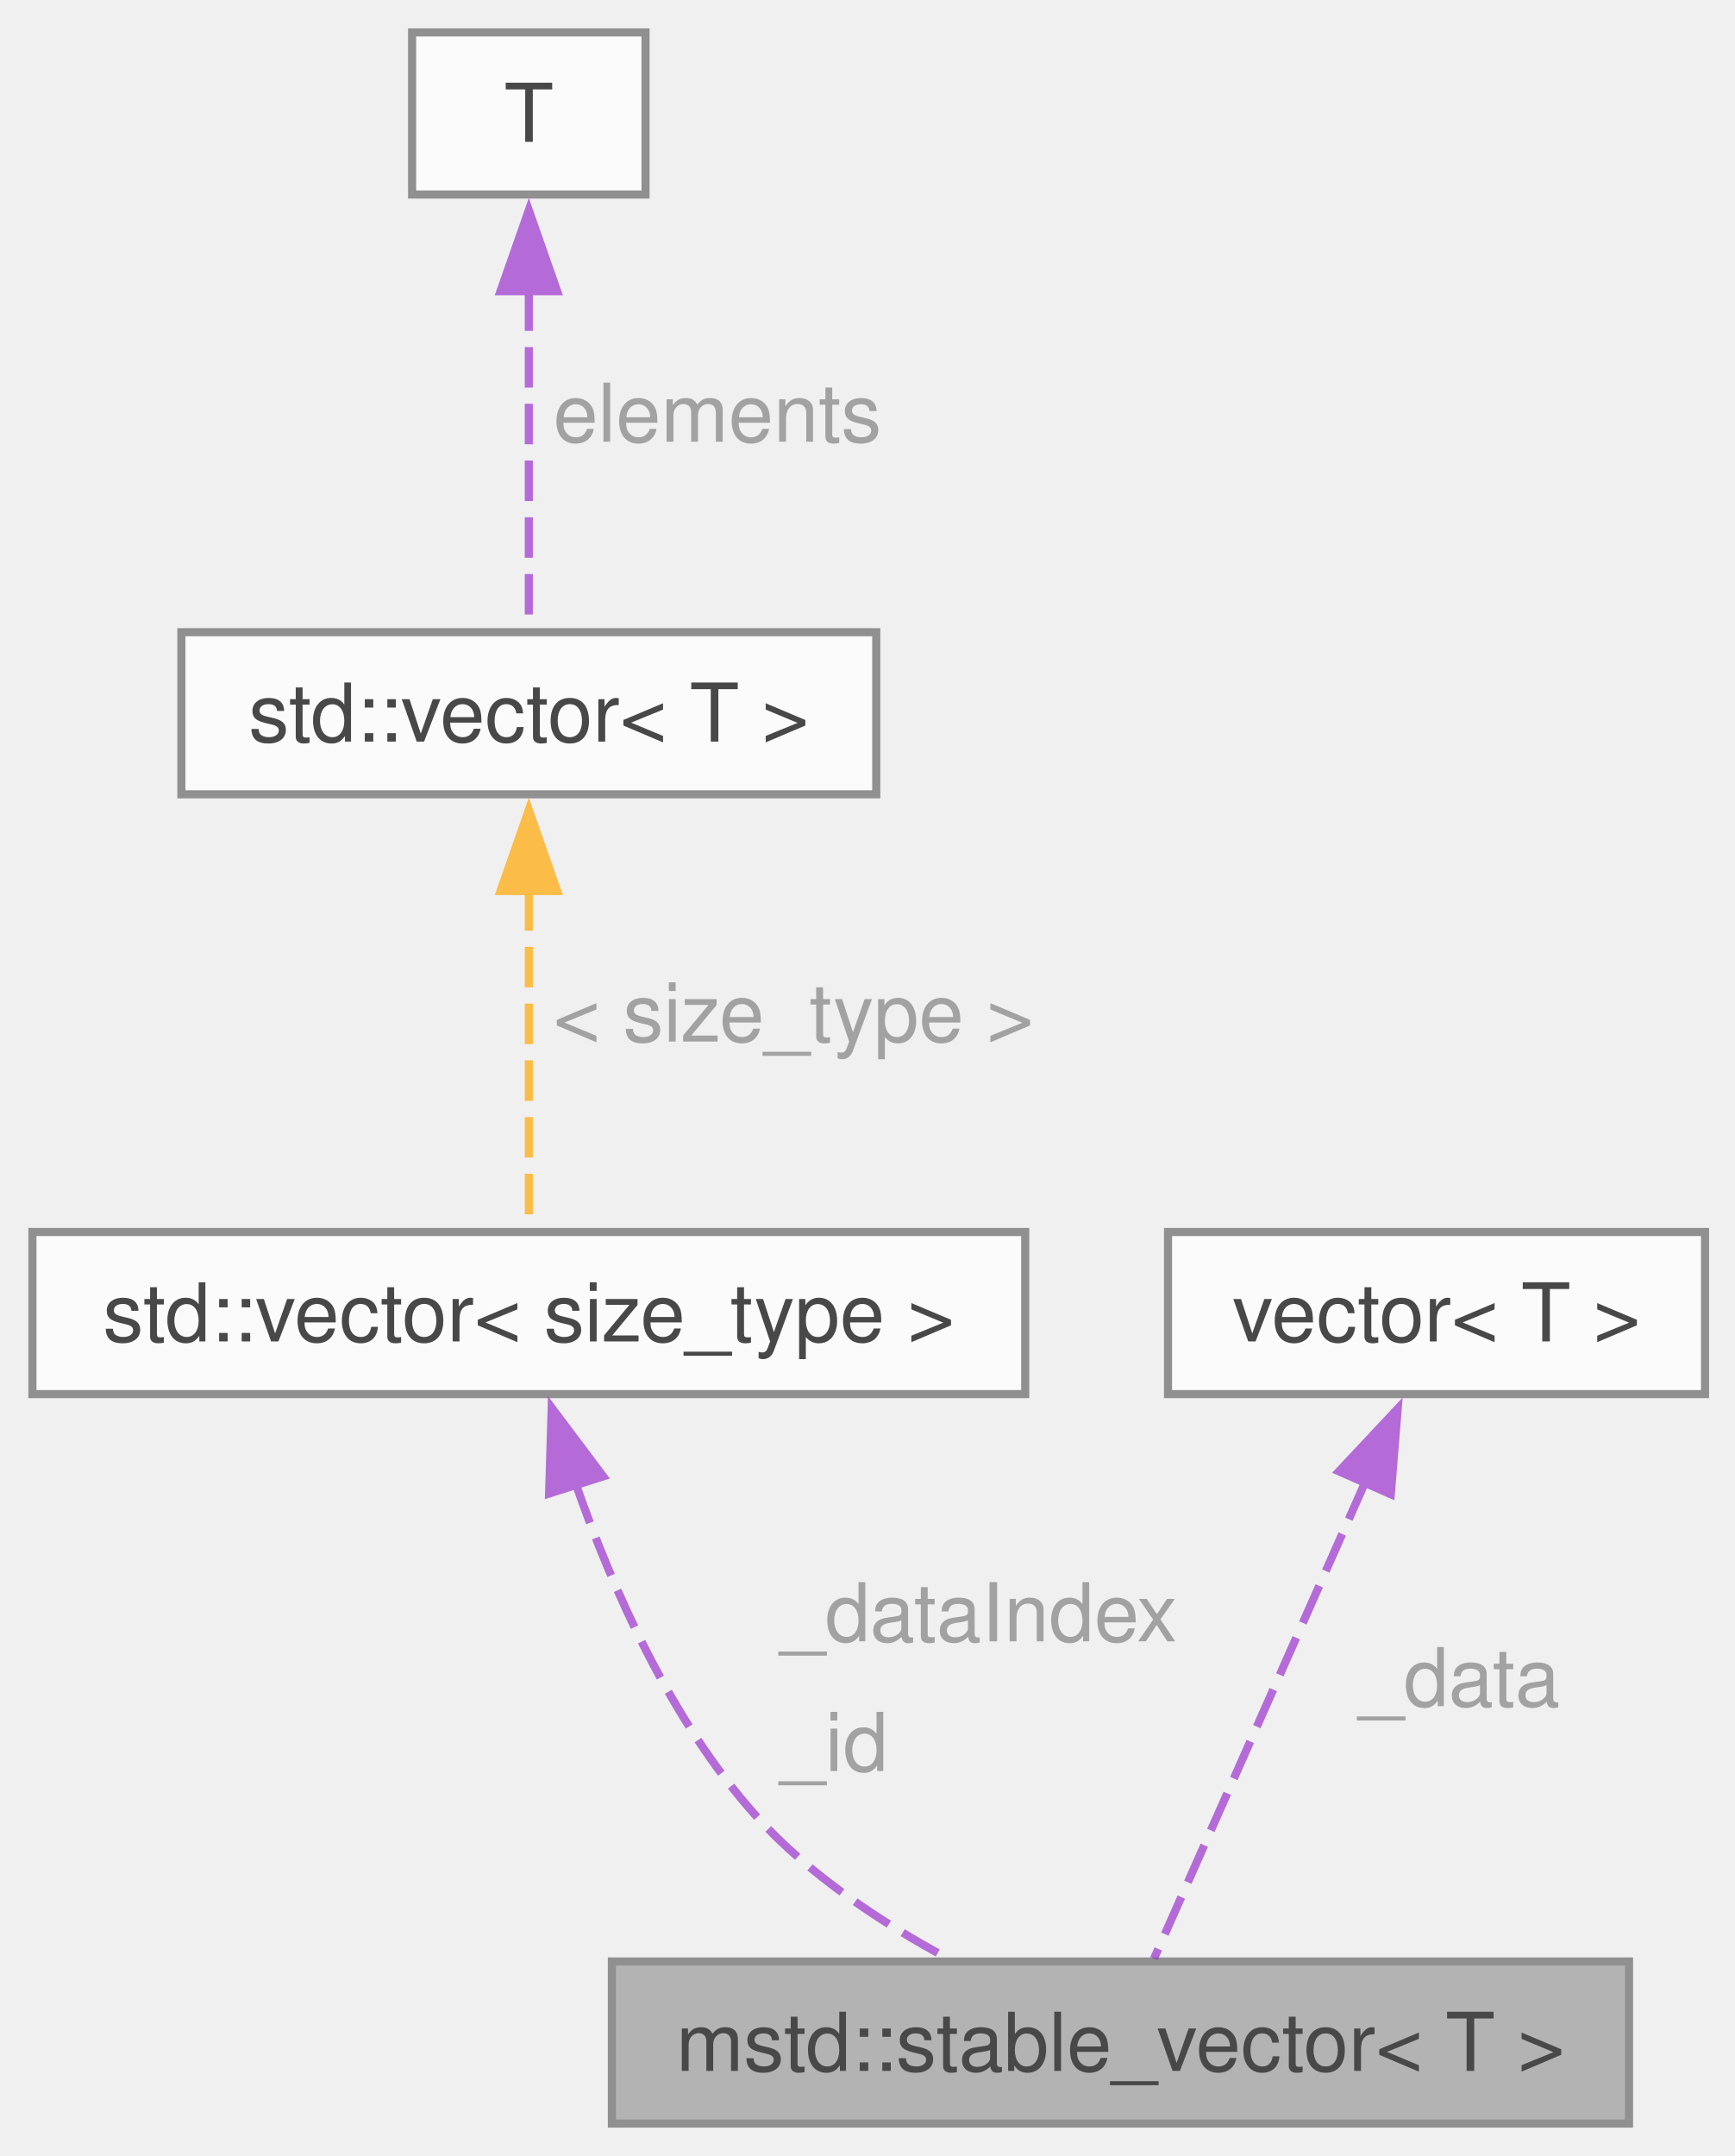
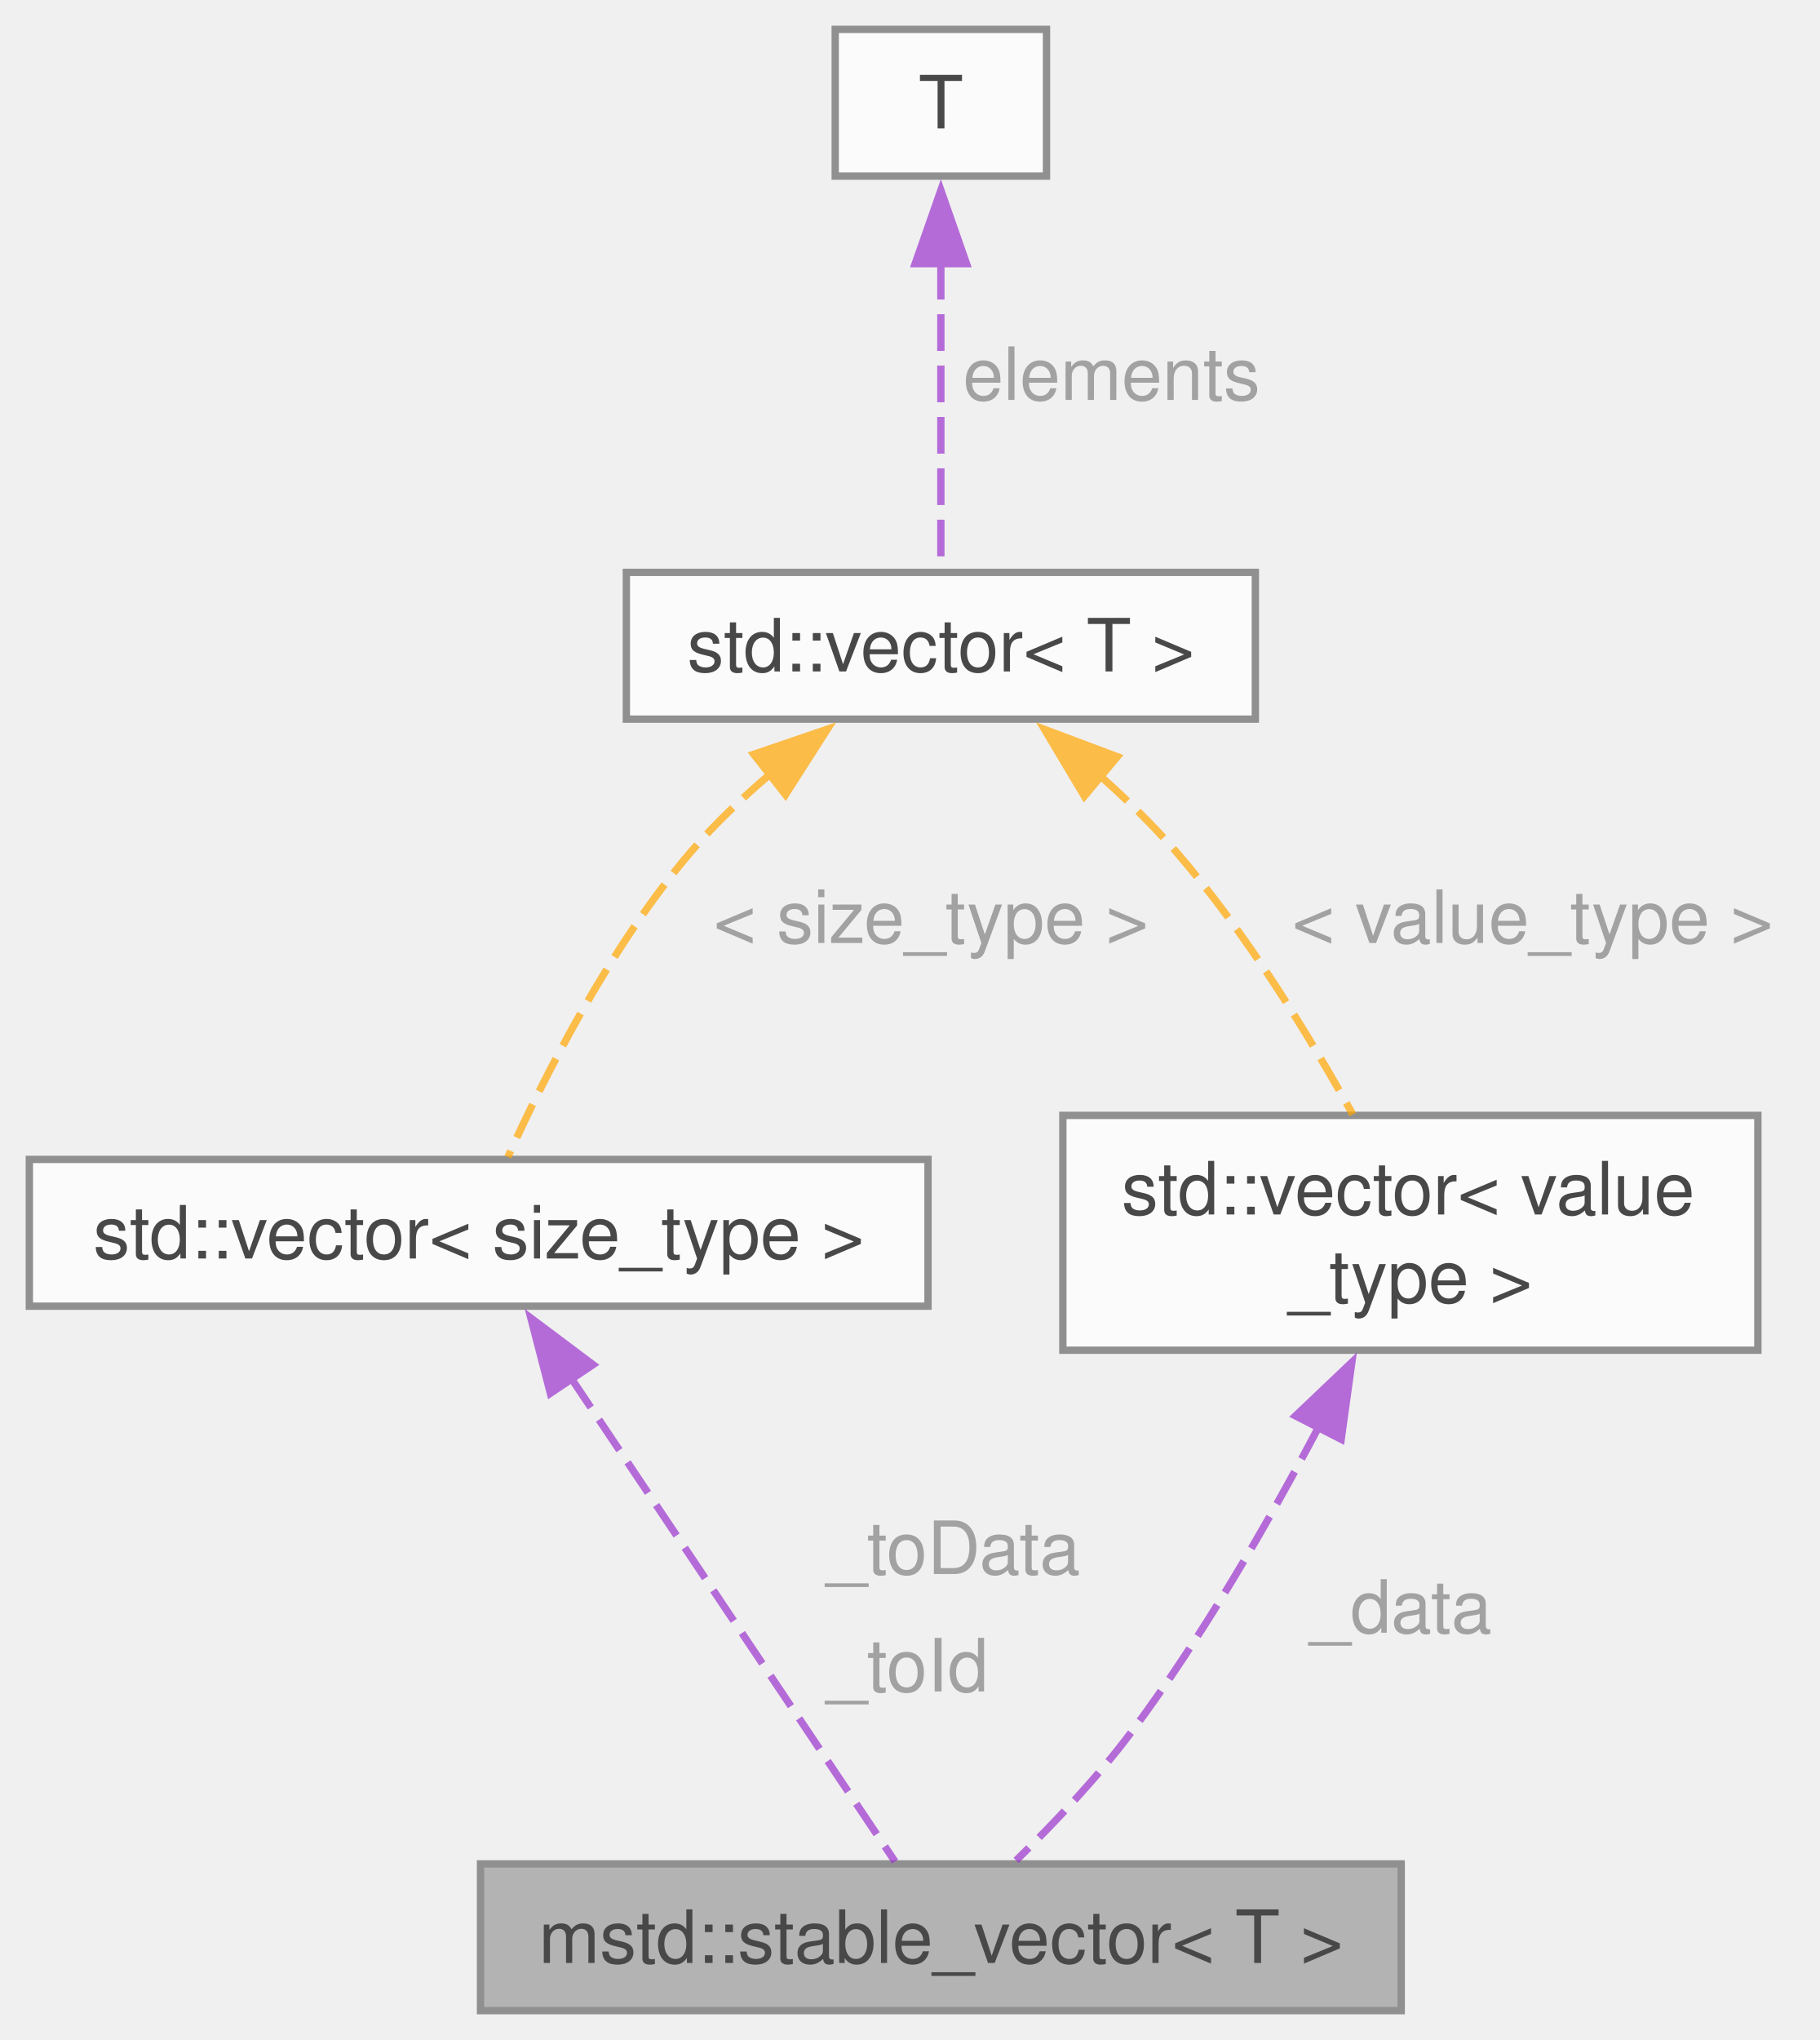
- <svg xmlns="http://www.w3.org/2000/svg" xmlns:xlink="http://www.w3.org/1999/xlink" width="214pt" height="266pt" viewBox="0.00 0.00 214.00 266.00">
+ <svg xmlns="http://www.w3.org/2000/svg" xmlns:xlink="http://www.w3.org/1999/xlink" width="248pt" height="278pt" viewBox="0.00 0.00 248.00 278.00">
  <svg id="main" version="1.1" xml:space="preserve">
    <style type="text/css">
.node, .edge {opacity: 0.7;}
.node.selected, .edge.selected {opacity: 1;}
.edge:hover path { stroke: red; }
.edge:hover polygon { stroke: red; fill: red; }
</style>
    <svg id="graph" class="graph">
-       <g id="graph0" class="graph" transform="scale(1 1) rotate(0) translate(4 262)">
+       <g id="graph0" class="graph" transform="scale(1 1) rotate(0) translate(4 274)">
        <g id="Node000001" class="node">
          <g id="a_Node000001">
            <a xlink:title=" ">
-               <polygon fill="#999999" stroke="#666666" points="197,-20 71.5,-20 71.5,0 197,0 197,-20" />
-               <text xml:space="preserve" text-anchor="middle" x="134.25" y="-6.5" font-family="Helvetica,sans-Serif" font-size="10.00">mstd::stable_vector&lt; T &gt;</text>
+               <polygon fill="#999999" stroke="#666666" points="187,-20 61.5,-20 61.5,0 187,0 187,-20" />
+               <text xml:space="preserve" text-anchor="middle" x="124.25" y="-6.5" font-family="Helvetica,sans-Serif" font-size="10.00">mstd::stable_vector&lt; T &gt;</text>
            </a>
          </g>
        </g>
        <g id="Node000002" class="node">
          <g id="a_Node000002">
            <a xlink:title=" ">
-               <polygon fill="white" stroke="#666666" points="122.5,-110 0,-110 0,-90 122.5,-90 122.5,-110" />
-               <text xml:space="preserve" text-anchor="middle" x="61.25" y="-96.5" font-family="Helvetica,sans-Serif" font-size="10.00">std::vector&lt; size_type &gt;</text>
+               <polygon fill="white" stroke="#666666" points="122.5,-116 0,-116 0,-96 122.5,-96 122.5,-116" />
+               <text xml:space="preserve" text-anchor="middle" x="61.25" y="-102.5" font-family="Helvetica,sans-Serif" font-size="10.00">std::vector&lt; size_type &gt;</text>
            </a>
          </g>
        </g>
        <g id="edge1_Node000001_Node000002" class="edge">
          <g id="a_edge1_Node000001_Node000002">
            <a xlink:title=" ">
-               <path fill="none" stroke="#9a32cd" stroke-dasharray="5,2" d="M67.08,-78.82C71.55,-66.01 78.76,-49.71 89.25,-38 95.81,-30.67 104.85,-24.72 113.1,-20.29" />
-               <polygon fill="#9a32cd" stroke="#9a32cd" points="63.75,-77.73 64.07,-88.32 70.43,-79.85 63.75,-77.73" />
+               <path fill="none" stroke="#9a32cd" stroke-dasharray="5,2" d="M73.75,-86.35C87.11,-66.42 107.74,-35.64 118,-20.32" />
+               <polygon fill="#9a32cd" stroke="#9a32cd" points="71.02,-84.13 68.36,-94.39 76.84,-88.03 71.02,-84.13" />
            </a>
          </g>
-           <text xml:space="preserve" text-anchor="start" x="92.25" y="-59.5" font-family="Helvetica,sans-Serif" font-size="10.00" fill="grey">_dataIndex</text>
-           <text xml:space="preserve" text-anchor="start" x="92.25" y="-43.5" font-family="Helvetica,sans-Serif" font-size="10.00" fill="grey">_id</text>
+           <text xml:space="preserve" text-anchor="start" x="108.63" y="-59.5" font-family="Helvetica,sans-Serif" font-size="10.00" fill="grey">_toData</text>
+           <text xml:space="preserve" text-anchor="start" x="108.63" y="-43.5" font-family="Helvetica,sans-Serif" font-size="10.00" fill="grey">_toId</text>
        </g>
        <g id="Node000003" class="node">
          <g id="a_Node000003">
            <a xlink:title=" ">
-               <polygon fill="white" stroke="#666666" points="104.12,-184 18.38,-184 18.38,-164 104.12,-164 104.12,-184" />
-               <text xml:space="preserve" text-anchor="middle" x="61.25" y="-170.5" font-family="Helvetica,sans-Serif" font-size="10.00">std::vector&lt; T &gt;</text>
+               <polygon fill="white" stroke="#666666" points="167.12,-196 81.38,-196 81.38,-176 167.12,-176 167.12,-196" />
+               <text xml:space="preserve" text-anchor="middle" x="124.25" y="-182.5" font-family="Helvetica,sans-Serif" font-size="10.00">std::vector&lt; T &gt;</text>
            </a>
          </g>
        </g>
        <g id="edge2_Node000002_Node000003" class="edge">
          <g id="a_edge2_Node000002_Node000003">
            <a xlink:title=" ">
-               <path fill="none" stroke="orange" stroke-dasharray="5,2" d="M61.25,-152.18C61.25,-138.29 61.25,-120.71 61.25,-110.19" />
-               <polygon fill="orange" stroke="orange" points="57.75,-152.07 61.25,-162.07 64.75,-152.07 57.75,-152.07" />
+               <path fill="none" stroke="orange" stroke-dasharray="5,2" d="M101.08,-168.59C97.23,-165.32 93.45,-161.74 90.25,-158 79.12,-145 70.11,-127.1 65.23,-116.33" />
+               <polygon fill="orange" stroke="orange" points="98.75,-171.21 108.78,-174.63 103.07,-165.7 98.75,-171.21" />
            </a>
          </g>
-           <text xml:space="preserve" text-anchor="start" x="64.25" y="-133.5" font-family="Helvetica,sans-Serif" font-size="10.00" fill="grey">&lt; size_type &gt;</text>
+           <text xml:space="preserve" text-anchor="start" x="93.25" y="-145.5" font-family="Helvetica,sans-Serif" font-size="10.00" fill="grey">&lt; size_type &gt;</text>
+         </g>
+         <g id="Node000005" class="node">
+           <g id="a_Node000005">
+             <a xlink:title=" ">
+               <polygon fill="white" stroke="#666666" points="235.62,-122 140.88,-122 140.88,-90 235.62,-90 235.62,-122" />
+               <text xml:space="preserve" text-anchor="start" x="148.88" y="-108.5" font-family="Helvetica,sans-Serif" font-size="10.00">std::vector&lt; value</text>
+               <text xml:space="preserve" text-anchor="middle" x="188.25" y="-96.5" font-family="Helvetica,sans-Serif" font-size="10.00">_type &gt;</text>
+             </a>
+           </g>
+         </g>
+         <g id="edge5_Node000005_Node000003" class="edge">
+           <g id="a_edge5_Node000005_Node000003">
+             <a xlink:title=" ">
+               <path fill="none" stroke="orange" stroke-dasharray="5,2" d="M146.01,-168.23C149.62,-165.01 153.17,-161.54 156.25,-158 165.85,-146.95 174.52,-132.73 180.4,-122.12" />
+               <polygon fill="orange" stroke="orange" points="143.81,-165.5 138.38,-174.6 148.3,-170.88 143.81,-165.5" />
+             </a>
+           </g>
+           <text xml:space="preserve" text-anchor="start" x="172.11" y="-145.5" font-family="Helvetica,sans-Serif" font-size="10.00" fill="grey">&lt; value_type &gt;</text>
        </g>
        <g id="Node000004" class="node">
          <g id="a_Node000004">
            <a xlink:title=" ">
-               <polygon fill="white" stroke="#666666" points="75.65,-258 46.85,-258 46.85,-238 75.65,-238 75.65,-258" />
-               <text xml:space="preserve" text-anchor="middle" x="61.25" y="-244.5" font-family="Helvetica,sans-Serif" font-size="10.00">T</text>
+               <polygon fill="white" stroke="#666666" points="138.65,-270 109.85,-270 109.85,-250 138.65,-250 138.65,-270" />
+               <text xml:space="preserve" text-anchor="middle" x="124.25" y="-256.5" font-family="Helvetica,sans-Serif" font-size="10.00">T</text>
            </a>
          </g>
        </g>
        <g id="edge3_Node000003_Node000004" class="edge">
          <g id="a_edge3_Node000003_Node000004">
            <a xlink:title=" ">
-               <path fill="none" stroke="#9a32cd" stroke-dasharray="5,2" d="M61.25,-226.18C61.25,-212.29 61.25,-194.71 61.25,-184.19" />
-               <polygon fill="#9a32cd" stroke="#9a32cd" points="57.75,-226.07 61.25,-236.07 64.75,-226.07 57.75,-226.07" />
+               <path fill="none" stroke="#9a32cd" stroke-dasharray="5,2" d="M124.25,-238.18C124.25,-224.29 124.25,-206.71 124.25,-196.19" />
+               <polygon fill="#9a32cd" stroke="#9a32cd" points="120.75,-238.07 124.25,-248.07 127.75,-238.07 120.75,-238.07" />
            </a>
          </g>
-           <text xml:space="preserve" text-anchor="start" x="64.25" y="-207.5" font-family="Helvetica,sans-Serif" font-size="10.00" fill="grey">elements</text>
-         </g>
-         <g id="Node000005" class="node">
-           <g id="a_Node000005">
-             <a xlink:title=" ">
-               <polygon fill="white" stroke="#666666" points="206.38,-110 140.12,-110 140.12,-90 206.38,-90 206.38,-110" />
-               <text xml:space="preserve" text-anchor="middle" x="173.25" y="-96.5" font-family="Helvetica,sans-Serif" font-size="10.00">vector&lt; T &gt;</text>
-             </a>
-           </g>
+           <text xml:space="preserve" text-anchor="start" x="127.25" y="-219.5" font-family="Helvetica,sans-Serif" font-size="10.00" fill="grey">elements</text>
        </g>
        <g id="edge4_Node000001_Node000005" class="edge">
          <g id="a_edge4_Node000001_Node000005">
            <a xlink:title=" ">
-               <path fill="none" stroke="#9a32cd" stroke-dasharray="5,2" d="M164.45,-79.14C156.31,-60.77 144.56,-34.27 138.39,-20.35" />
-               <polygon fill="#9a32cd" stroke="#9a32cd" points="161.21,-80.47 168.46,-88.2 167.61,-77.64 161.21,-80.47" />
+               <path fill="none" stroke="#9a32cd" stroke-dasharray="5,2" d="M175.78,-79.6C168.96,-66.67 159.94,-50.98 150.25,-38 145.58,-31.74 139.57,-25.42 134.51,-20.47" />
+               <polygon fill="#9a32cd" stroke="#9a32cd" points="172.59,-81.05 180.27,-88.35 178.82,-77.86 172.59,-81.05" />
            </a>
          </g>
-           <text xml:space="preserve" text-anchor="start" x="163.64" y="-51.5" font-family="Helvetica,sans-Serif" font-size="10.00" fill="grey">_data</text>
+           <text xml:space="preserve" text-anchor="start" x="174.52" y="-51.5" font-family="Helvetica,sans-Serif" font-size="10.00" fill="grey">_data</text>
        </g>
      </g>
    </svg>
  </svg>
  <style type="text/css">

[data-mouse-over-selected='false'] { opacity: 0.7; }
[data-mouse-over-selected='true']  { opacity: 1.0; }

</style>
</svg>
